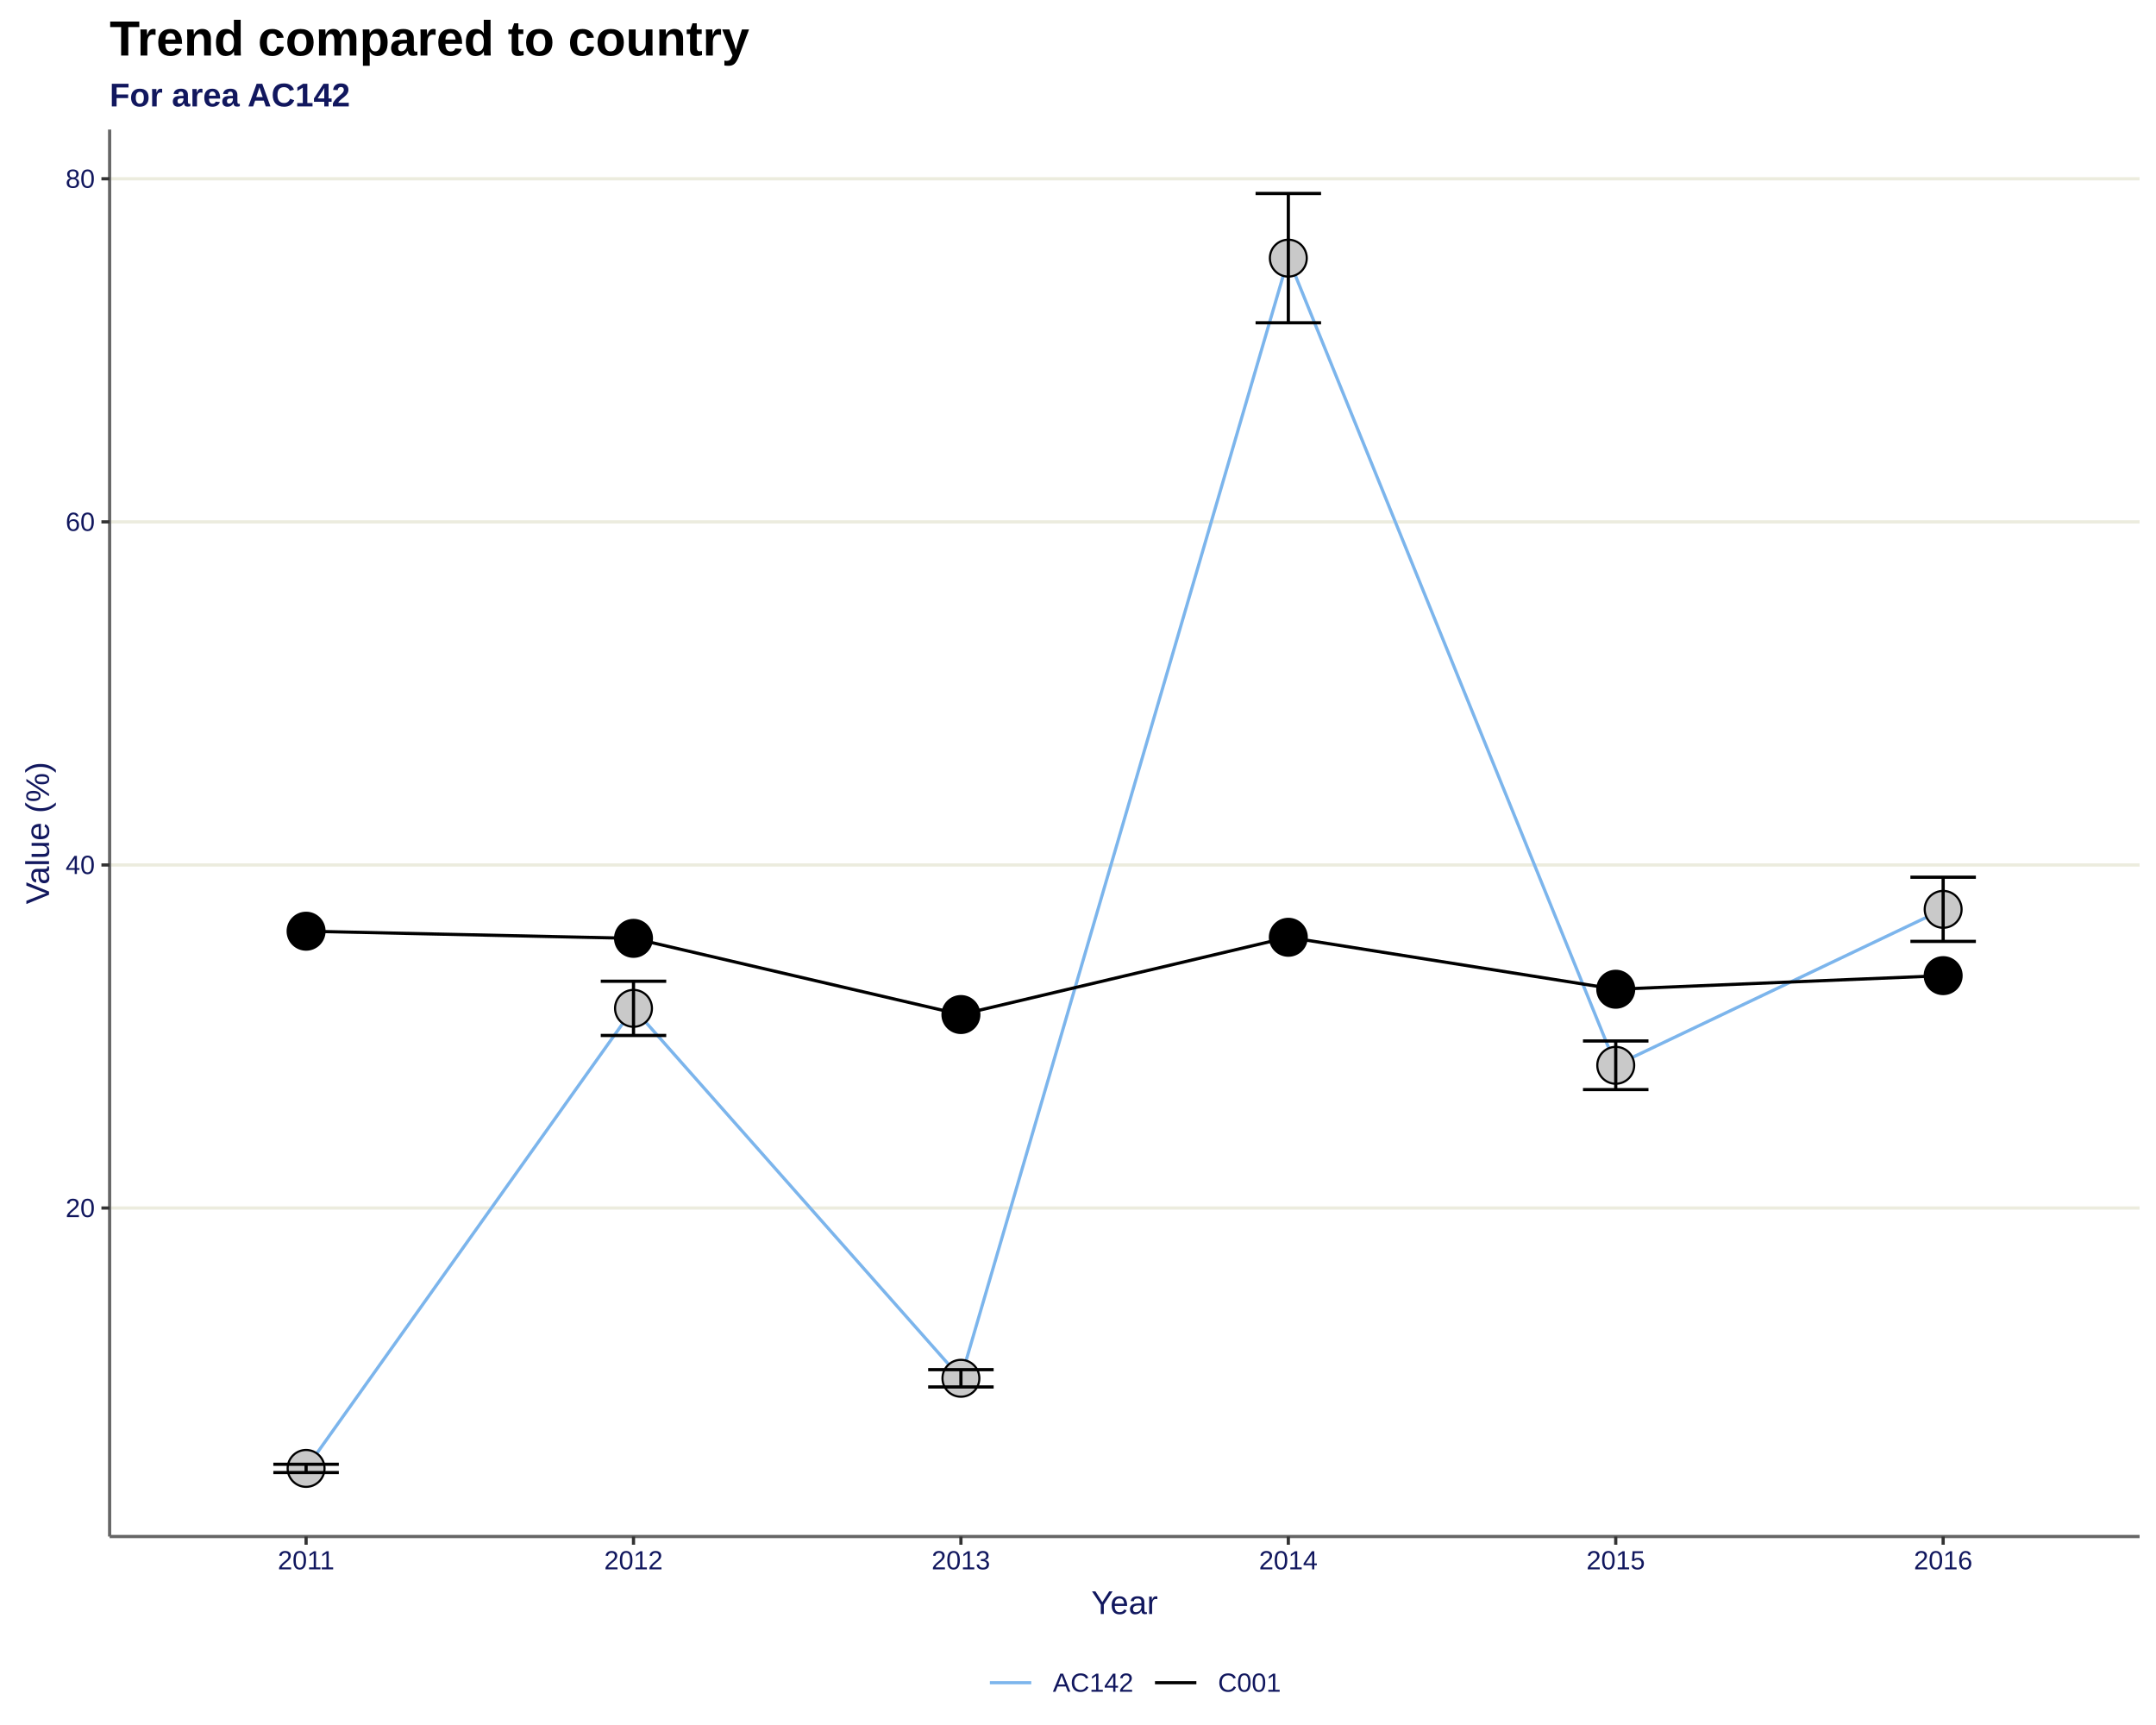
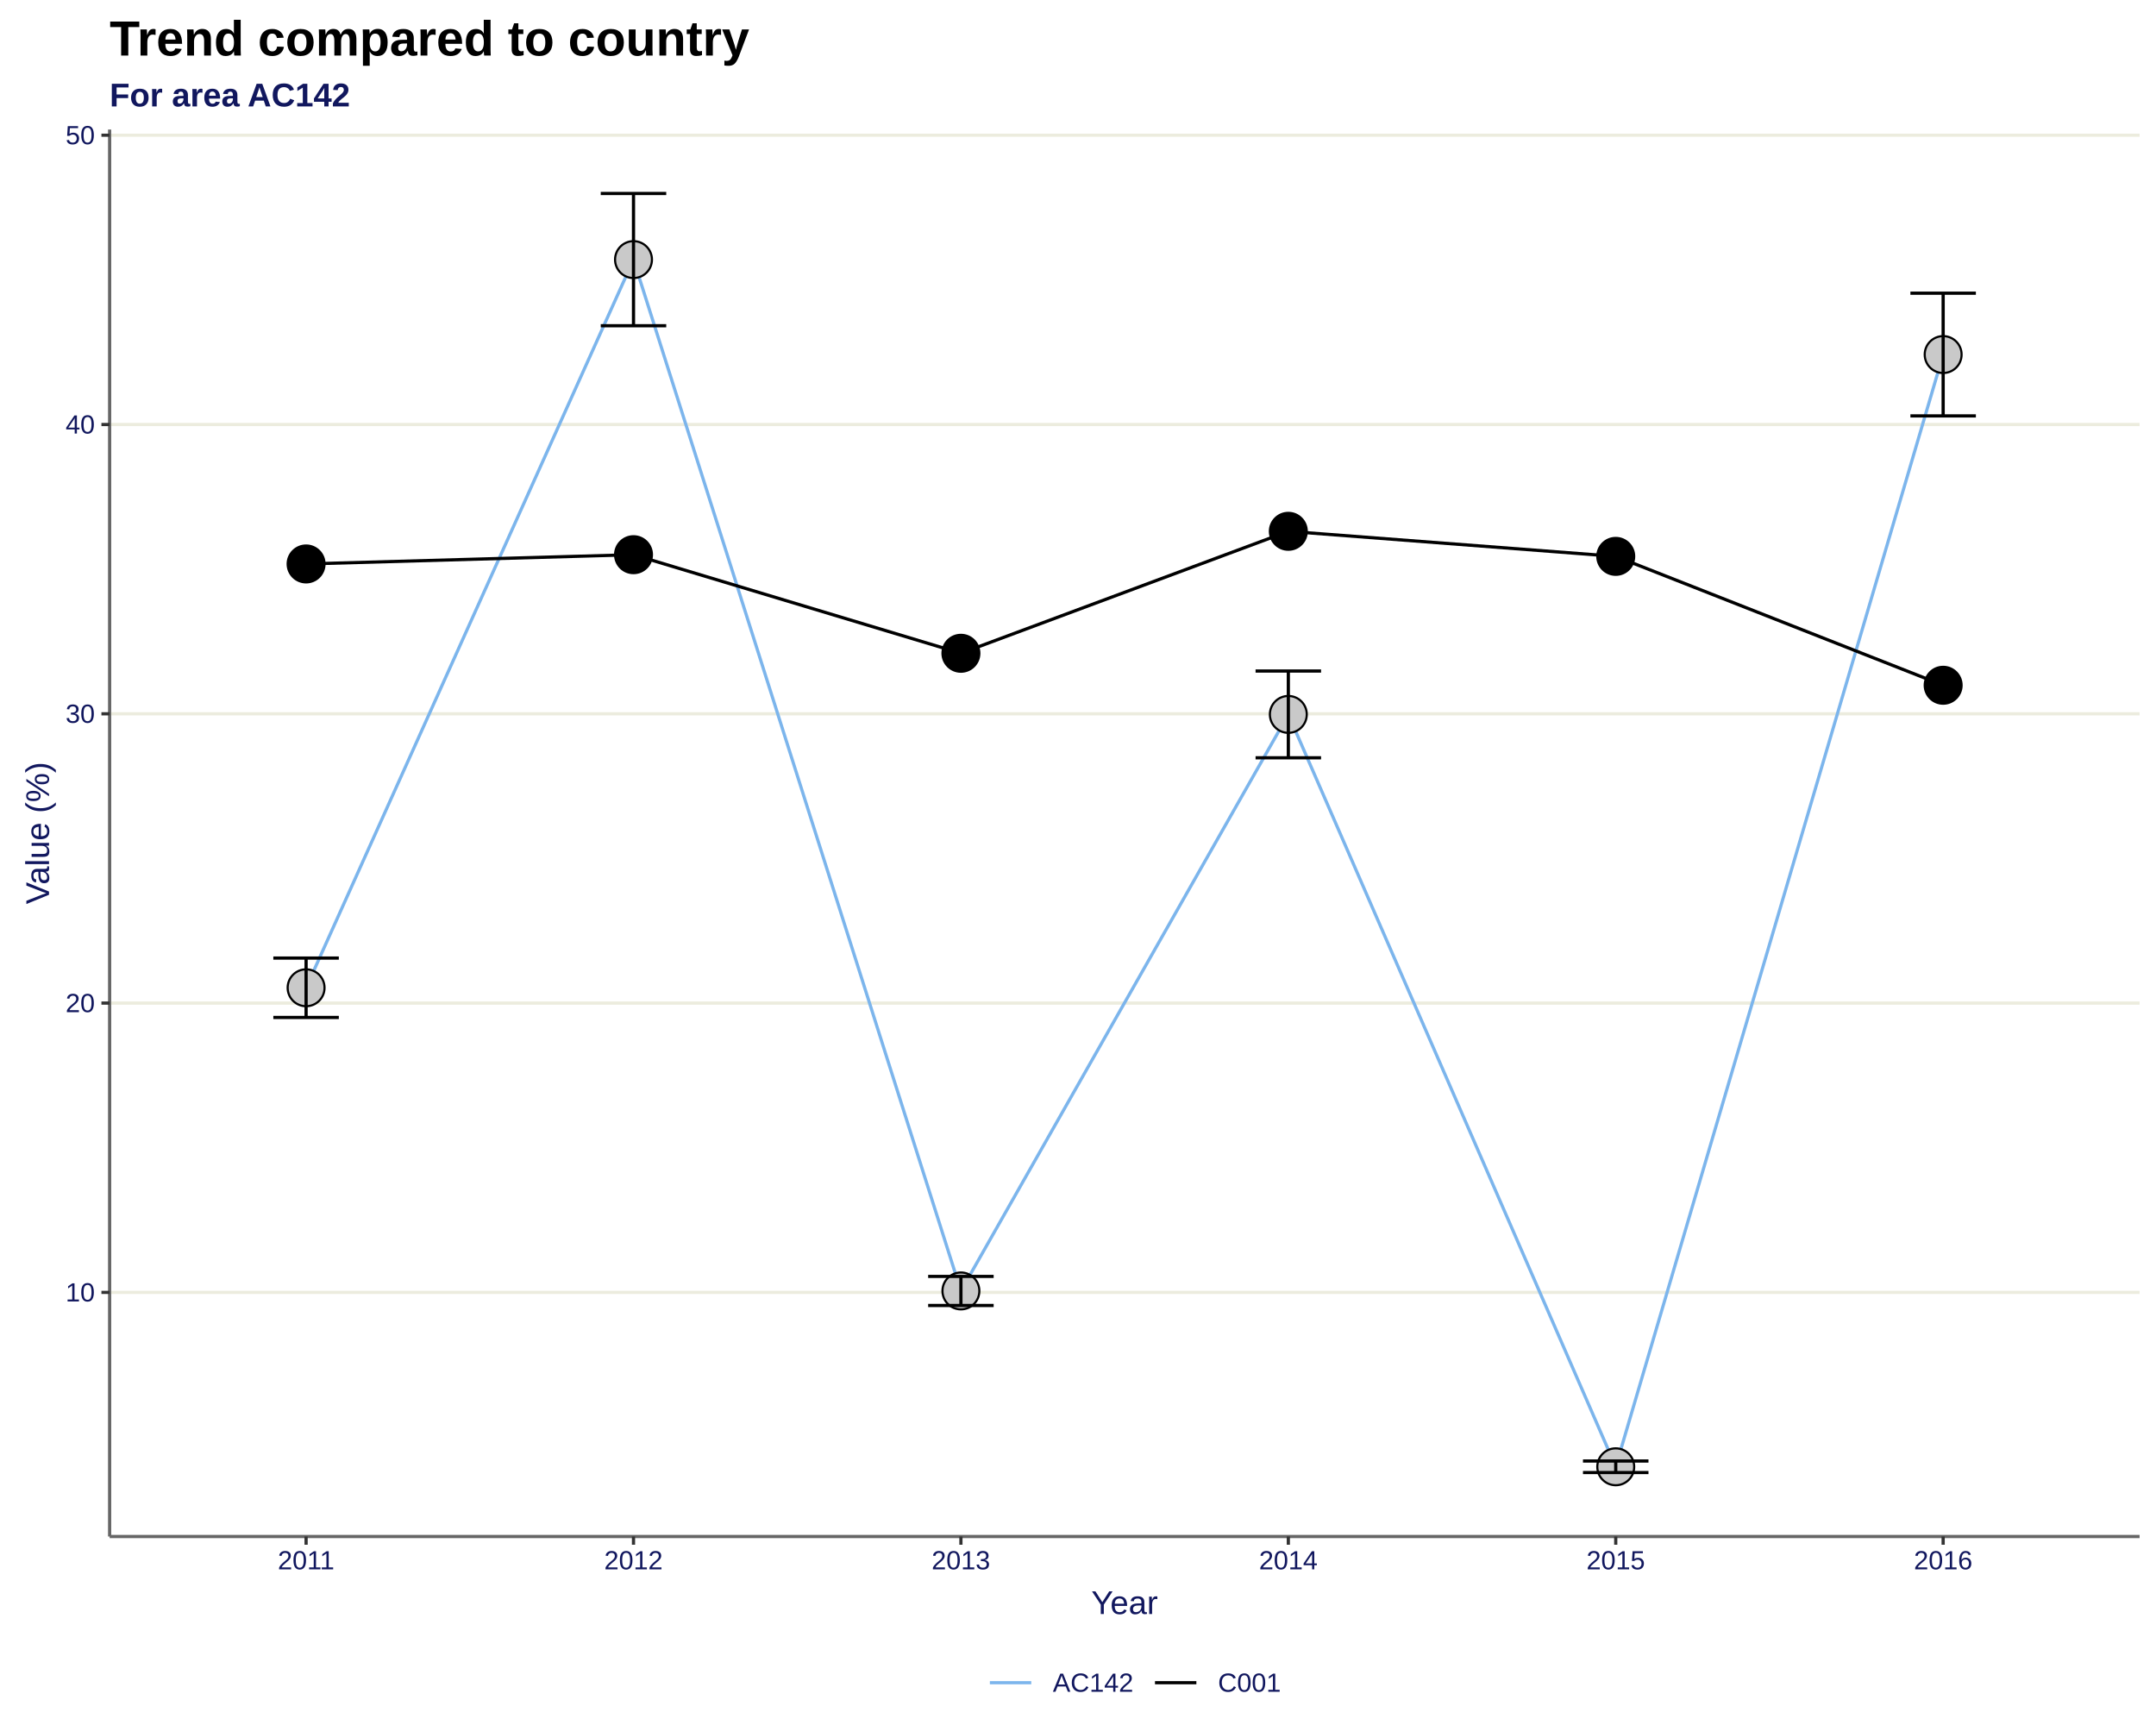
<svg xmlns="http://www.w3.org/2000/svg" viewBox="0 0 720.00 576.00">
  <defs>
    <style type="text/css">
    line, polyline, polygon, path, rect, circle {
      fill: none;
      stroke: #000000;
      stroke-linecap: round;
      stroke-linejoin: round;
      stroke-miterlimit: 10.00;
    }
  </style>
  </defs>
  <rect width="100%" height="100%" style="stroke: none; fill: #FFFFFF;" />
  <defs>
    <clipPath id="cpMzYuNjF8NzE0LjUyfDUxMy4wNnw0My4yNg==">
      <rect x="36.61" y="43.26" width="677.91" height="469.80" />
    </clipPath>
  </defs>
-   <polyline points="36.61,403.38 714.52,403.38 " style="stroke-width: 1.07; stroke: #ECECDE; stroke-linecap: butt;" clip-path="url(#cpMzYuNjF8NzE0LjUyfDUxMy4wNnw0My4yNg==)" />
-   <polyline points="36.61,288.82 714.52,288.82 " style="stroke-width: 1.07; stroke: #ECECDE; stroke-linecap: butt;" clip-path="url(#cpMzYuNjF8NzE0LjUyfDUxMy4wNnw0My4yNg==)" />
-   <polyline points="36.61,174.26 714.52,174.26 " style="stroke-width: 1.07; stroke: #ECECDE; stroke-linecap: butt;" clip-path="url(#cpMzYuNjF8NzE0LjUyfDUxMy4wNnw0My4yNg==)" />
-   <polyline points="36.61,59.69 714.52,59.69 " style="stroke-width: 1.07; stroke: #ECECDE; stroke-linecap: butt;" clip-path="url(#cpMzYuNjF8NzE0LjUyfDUxMy4wNnw0My4yNg==)" />
-   <polyline points="102.22,490.32 211.56,336.70 320.90,460.23 430.24,86.20 539.58,355.72 648.92,303.64 " style="stroke-width: 1.07; stroke: #7CB5EC; stroke-linecap: butt;" clip-path="url(#cpMzYuNjF8NzE0LjUyfDUxMy4wNnw0My4yNg==)" />
-   <polyline points="102.22,310.94 211.56,313.33 320.90,338.77 430.24,312.97 539.58,330.32 648.92,325.78 " style="stroke-width: 1.07; stroke-linecap: butt;" clip-path="url(#cpMzYuNjF8NzE0LjUyfDUxMy4wNnw0My4yNg==)" />
-   <circle cx="102.22" cy="310.94" r="4.62pt" style="stroke-width: 0.71; fill: #000000;" clip-path="url(#cpMzYuNjF8NzE0LjUyfDUxMy4wNnw0My4yNg==)" />
-   <circle cx="211.56" cy="313.33" r="4.62pt" style="stroke-width: 0.71; fill: #000000;" clip-path="url(#cpMzYuNjF8NzE0LjUyfDUxMy4wNnw0My4yNg==)" />
-   <circle cx="320.90" cy="338.77" r="4.62pt" style="stroke-width: 0.71; fill: #000000;" clip-path="url(#cpMzYuNjF8NzE0LjUyfDUxMy4wNnw0My4yNg==)" />
-   <circle cx="430.24" cy="312.97" r="4.62pt" style="stroke-width: 0.71; fill: #000000;" clip-path="url(#cpMzYuNjF8NzE0LjUyfDUxMy4wNnw0My4yNg==)" />
-   <circle cx="539.58" cy="330.32" r="4.62pt" style="stroke-width: 0.71; fill: #000000;" clip-path="url(#cpMzYuNjF8NzE0LjUyfDUxMy4wNnw0My4yNg==)" />
-   <circle cx="648.92" cy="325.78" r="4.62pt" style="stroke-width: 0.71; fill: #000000;" clip-path="url(#cpMzYuNjF8NzE0LjUyfDUxMy4wNnw0My4yNg==)" />
-   <circle cx="102.22" cy="490.32" r="4.62pt" style="stroke-width: 0.71; fill: #C9C9C9;" clip-path="url(#cpMzYuNjF8NzE0LjUyfDUxMy4wNnw0My4yNg==)" />
-   <circle cx="211.56" cy="336.70" r="4.62pt" style="stroke-width: 0.71; fill: #C9C9C9;" clip-path="url(#cpMzYuNjF8NzE0LjUyfDUxMy4wNnw0My4yNg==)" />
-   <circle cx="320.90" cy="460.23" r="4.62pt" style="stroke-width: 0.71; fill: #C9C9C9;" clip-path="url(#cpMzYuNjF8NzE0LjUyfDUxMy4wNnw0My4yNg==)" />
-   <circle cx="430.24" cy="86.20" r="4.62pt" style="stroke-width: 0.71; fill: #C9C9C9;" clip-path="url(#cpMzYuNjF8NzE0LjUyfDUxMy4wNnw0My4yNg==)" />
-   <circle cx="539.58" cy="355.72" r="4.62pt" style="stroke-width: 0.71; fill: #C9C9C9;" clip-path="url(#cpMzYuNjF8NzE0LjUyfDUxMy4wNnw0My4yNg==)" />
-   <circle cx="648.92" cy="303.64" r="4.62pt" style="stroke-width: 0.71; fill: #C9C9C9;" clip-path="url(#cpMzYuNjF8NzE0LjUyfDUxMy4wNnw0My4yNg==)" />
-   <polyline points="91.28,488.94 113.15,488.94 " style="stroke-width: 1.07; stroke-linecap: butt;" clip-path="url(#cpMzYuNjF8NzE0LjUyfDUxMy4wNnw0My4yNg==)" />
-   <polyline points="102.22,488.94 102.22,491.70 " style="stroke-width: 1.07; stroke-linecap: butt;" clip-path="url(#cpMzYuNjF8NzE0LjUyfDUxMy4wNnw0My4yNg==)" />
-   <polyline points="91.28,491.70 113.15,491.70 " style="stroke-width: 1.07; stroke-linecap: butt;" clip-path="url(#cpMzYuNjF8NzE0LjUyfDUxMy4wNnw0My4yNg==)" />
-   <polyline points="200.62,327.64 222.49,327.64 " style="stroke-width: 1.07; stroke-linecap: butt;" clip-path="url(#cpMzYuNjF8NzE0LjUyfDUxMy4wNnw0My4yNg==)" />
-   <polyline points="211.56,327.64 211.56,345.76 " style="stroke-width: 1.07; stroke-linecap: butt;" clip-path="url(#cpMzYuNjF8NzE0LjUyfDUxMy4wNnw0My4yNg==)" />
-   <polyline points="200.62,345.76 222.49,345.76 " style="stroke-width: 1.07; stroke-linecap: butt;" clip-path="url(#cpMzYuNjF8NzE0LjUyfDUxMy4wNnw0My4yNg==)" />
-   <polyline points="309.96,457.35 331.83,457.35 " style="stroke-width: 1.07; stroke-linecap: butt;" clip-path="url(#cpMzYuNjF8NzE0LjUyfDUxMy4wNnw0My4yNg==)" />
-   <polyline points="320.90,457.35 320.90,463.12 " style="stroke-width: 1.07; stroke-linecap: butt;" clip-path="url(#cpMzYuNjF8NzE0LjUyfDUxMy4wNnw0My4yNg==)" />
-   <polyline points="309.96,463.12 331.83,463.12 " style="stroke-width: 1.07; stroke-linecap: butt;" clip-path="url(#cpMzYuNjF8NzE0LjUyfDUxMy4wNnw0My4yNg==)" />
-   <polyline points="419.30,64.61 441.17,64.61 " style="stroke-width: 1.07; stroke-linecap: butt;" clip-path="url(#cpMzYuNjF8NzE0LjUyfDUxMy4wNnw0My4yNg==)" />
-   <polyline points="430.24,64.61 430.24,107.78 " style="stroke-width: 1.07; stroke-linecap: butt;" clip-path="url(#cpMzYuNjF8NzE0LjUyfDUxMy4wNnw0My4yNg==)" />
-   <polyline points="419.30,107.78 441.17,107.78 " style="stroke-width: 1.07; stroke-linecap: butt;" clip-path="url(#cpMzYuNjF8NzE0LjUyfDUxMy4wNnw0My4yNg==)" />
-   <polyline points="528.64,347.60 550.51,347.60 " style="stroke-width: 1.07; stroke-linecap: butt;" clip-path="url(#cpMzYuNjF8NzE0LjUyfDUxMy4wNnw0My4yNg==)" />
-   <polyline points="539.58,347.60 539.58,363.83 " style="stroke-width: 1.07; stroke-linecap: butt;" clip-path="url(#cpMzYuNjF8NzE0LjUyfDUxMy4wNnw0My4yNg==)" />
-   <polyline points="528.64,363.83 550.51,363.83 " style="stroke-width: 1.07; stroke-linecap: butt;" clip-path="url(#cpMzYuNjF8NzE0LjUyfDUxMy4wNnw0My4yNg==)" />
-   <polyline points="637.98,292.92 659.85,292.92 " style="stroke-width: 1.07; stroke-linecap: butt;" clip-path="url(#cpMzYuNjF8NzE0LjUyfDUxMy4wNnw0My4yNg==)" />
-   <polyline points="648.92,292.92 648.92,314.35 " style="stroke-width: 1.07; stroke-linecap: butt;" clip-path="url(#cpMzYuNjF8NzE0LjUyfDUxMy4wNnw0My4yNg==)" />
-   <polyline points="637.98,314.35 659.85,314.35 " style="stroke-width: 1.07; stroke-linecap: butt;" clip-path="url(#cpMzYuNjF8NzE0LjUyfDUxMy4wNnw0My4yNg==)" />
+   <polyline points="36.61,431.55 714.52,431.55 " style="stroke-width: 1.07; stroke: #ECECDE; stroke-linecap: butt;" clip-path="url(#cpMzYuNjF8NzE0LjUyfDUxMy4wNnw0My4yNg==)" />
+   <polyline points="36.61,334.95 714.52,334.95 " style="stroke-width: 1.07; stroke: #ECECDE; stroke-linecap: butt;" clip-path="url(#cpMzYuNjF8NzE0LjUyfDUxMy4wNnw0My4yNg==)" />
+   <polyline points="36.61,238.35 714.52,238.35 " style="stroke-width: 1.07; stroke: #ECECDE; stroke-linecap: butt;" clip-path="url(#cpMzYuNjF8NzE0LjUyfDUxMy4wNnw0My4yNg==)" />
+   <polyline points="36.61,141.75 714.52,141.75 " style="stroke-width: 1.07; stroke: #ECECDE; stroke-linecap: butt;" clip-path="url(#cpMzYuNjF8NzE0LjUyfDUxMy4wNnw0My4yNg==)" />
+   <polyline points="36.61,45.15 714.52,45.15 " style="stroke-width: 1.07; stroke: #ECECDE; stroke-linecap: butt;" clip-path="url(#cpMzYuNjF8NzE0LjUyfDUxMy4wNnw0My4yNg==)" />
+   <polyline points="102.22,329.83 211.56,86.68 320.90,431.06 430.24,238.55 539.58,489.78 648.92,118.39 " style="stroke-width: 1.07; stroke: #7CB5EC; stroke-linecap: butt;" clip-path="url(#cpMzYuNjF8NzE0LjUyfDUxMy4wNnw0My4yNg==)" />
+   <polyline points="102.22,188.31 211.56,185.22 320.90,218.14 430.24,177.41 539.58,185.78 648.92,228.82 " style="stroke-width: 1.07; stroke-linecap: butt;" clip-path="url(#cpMzYuNjF8NzE0LjUyfDUxMy4wNnw0My4yNg==)" />
+   <circle cx="102.22" cy="188.31" r="4.62pt" style="stroke-width: 0.71; fill: #000000;" clip-path="url(#cpMzYuNjF8NzE0LjUyfDUxMy4wNnw0My4yNg==)" />
+   <circle cx="211.56" cy="185.22" r="4.62pt" style="stroke-width: 0.71; fill: #000000;" clip-path="url(#cpMzYuNjF8NzE0LjUyfDUxMy4wNnw0My4yNg==)" />
+   <circle cx="320.90" cy="218.14" r="4.62pt" style="stroke-width: 0.71; fill: #000000;" clip-path="url(#cpMzYuNjF8NzE0LjUyfDUxMy4wNnw0My4yNg==)" />
+   <circle cx="430.24" cy="177.41" r="4.62pt" style="stroke-width: 0.71; fill: #000000;" clip-path="url(#cpMzYuNjF8NzE0LjUyfDUxMy4wNnw0My4yNg==)" />
+   <circle cx="539.58" cy="185.78" r="4.62pt" style="stroke-width: 0.71; fill: #000000;" clip-path="url(#cpMzYuNjF8NzE0LjUyfDUxMy4wNnw0My4yNg==)" />
+   <circle cx="648.92" cy="228.82" r="4.62pt" style="stroke-width: 0.71; fill: #000000;" clip-path="url(#cpMzYuNjF8NzE0LjUyfDUxMy4wNnw0My4yNg==)" />
+   <circle cx="102.22" cy="329.83" r="4.62pt" style="stroke-width: 0.71; fill: #C9C9C9;" clip-path="url(#cpMzYuNjF8NzE0LjUyfDUxMy4wNnw0My4yNg==)" />
+   <circle cx="211.56" cy="86.68" r="4.62pt" style="stroke-width: 0.71; fill: #C9C9C9;" clip-path="url(#cpMzYuNjF8NzE0LjUyfDUxMy4wNnw0My4yNg==)" />
+   <circle cx="320.90" cy="431.06" r="4.62pt" style="stroke-width: 0.71; fill: #C9C9C9;" clip-path="url(#cpMzYuNjF8NzE0LjUyfDUxMy4wNnw0My4yNg==)" />
+   <circle cx="430.24" cy="238.55" r="4.62pt" style="stroke-width: 0.71; fill: #C9C9C9;" clip-path="url(#cpMzYuNjF8NzE0LjUyfDUxMy4wNnw0My4yNg==)" />
+   <circle cx="539.58" cy="489.78" r="4.62pt" style="stroke-width: 0.71; fill: #C9C9C9;" clip-path="url(#cpMzYuNjF8NzE0LjUyfDUxMy4wNnw0My4yNg==)" />
+   <circle cx="648.92" cy="118.39" r="4.62pt" style="stroke-width: 0.71; fill: #C9C9C9;" clip-path="url(#cpMzYuNjF8NzE0LjUyfDUxMy4wNnw0My4yNg==)" />
+   <polyline points="91.28,319.91 113.15,319.91 " style="stroke-width: 1.07; stroke-linecap: butt;" clip-path="url(#cpMzYuNjF8NzE0LjUyfDUxMy4wNnw0My4yNg==)" />
+   <polyline points="102.22,319.91 102.22,339.75 " style="stroke-width: 1.07; stroke-linecap: butt;" clip-path="url(#cpMzYuNjF8NzE0LjUyfDUxMy4wNnw0My4yNg==)" />
+   <polyline points="91.28,339.75 113.15,339.75 " style="stroke-width: 1.07; stroke-linecap: butt;" clip-path="url(#cpMzYuNjF8NzE0LjUyfDUxMy4wNnw0My4yNg==)" />
+   <polyline points="200.62,64.61 222.49,64.61 " style="stroke-width: 1.07; stroke-linecap: butt;" clip-path="url(#cpMzYuNjF8NzE0LjUyfDUxMy4wNnw0My4yNg==)" />
+   <polyline points="211.56,64.61 211.56,108.76 " style="stroke-width: 1.07; stroke-linecap: butt;" clip-path="url(#cpMzYuNjF8NzE0LjUyfDUxMy4wNnw0My4yNg==)" />
+   <polyline points="200.62,108.76 222.49,108.76 " style="stroke-width: 1.07; stroke-linecap: butt;" clip-path="url(#cpMzYuNjF8NzE0LjUyfDUxMy4wNnw0My4yNg==)" />
+   <polyline points="309.96,426.21 331.83,426.21 " style="stroke-width: 1.07; stroke-linecap: butt;" clip-path="url(#cpMzYuNjF8NzE0LjUyfDUxMy4wNnw0My4yNg==)" />
+   <polyline points="320.90,426.21 320.90,435.92 " style="stroke-width: 1.07; stroke-linecap: butt;" clip-path="url(#cpMzYuNjF8NzE0LjUyfDUxMy4wNnw0My4yNg==)" />
+   <polyline points="309.96,435.92 331.83,435.92 " style="stroke-width: 1.07; stroke-linecap: butt;" clip-path="url(#cpMzYuNjF8NzE0LjUyfDUxMy4wNnw0My4yNg==)" />
+   <polyline points="419.30,224.07 441.17,224.07 " style="stroke-width: 1.07; stroke-linecap: butt;" clip-path="url(#cpMzYuNjF8NzE0LjUyfDUxMy4wNnw0My4yNg==)" />
+   <polyline points="430.24,224.07 430.24,253.03 " style="stroke-width: 1.07; stroke-linecap: butt;" clip-path="url(#cpMzYuNjF8NzE0LjUyfDUxMy4wNnw0My4yNg==)" />
+   <polyline points="419.30,253.03 441.17,253.03 " style="stroke-width: 1.07; stroke-linecap: butt;" clip-path="url(#cpMzYuNjF8NzE0LjUyfDUxMy4wNnw0My4yNg==)" />
+   <polyline points="528.64,487.86 550.51,487.86 " style="stroke-width: 1.07; stroke-linecap: butt;" clip-path="url(#cpMzYuNjF8NzE0LjUyfDUxMy4wNnw0My4yNg==)" />
+   <polyline points="539.58,487.86 539.58,491.70 " style="stroke-width: 1.07; stroke-linecap: butt;" clip-path="url(#cpMzYuNjF8NzE0LjUyfDUxMy4wNnw0My4yNg==)" />
+   <polyline points="528.64,491.70 550.51,491.70 " style="stroke-width: 1.07; stroke-linecap: butt;" clip-path="url(#cpMzYuNjF8NzE0LjUyfDUxMy4wNnw0My4yNg==)" />
+   <polyline points="637.98,97.90 659.85,97.90 " style="stroke-width: 1.07; stroke-linecap: butt;" clip-path="url(#cpMzYuNjF8NzE0LjUyfDUxMy4wNnw0My4yNg==)" />
+   <polyline points="648.92,97.90 648.92,138.87 " style="stroke-width: 1.07; stroke-linecap: butt;" clip-path="url(#cpMzYuNjF8NzE0LjUyfDUxMy4wNnw0My4yNg==)" />
+   <polyline points="637.98,138.87 659.85,138.87 " style="stroke-width: 1.07; stroke-linecap: butt;" clip-path="url(#cpMzYuNjF8NzE0LjUyfDUxMy4wNnw0My4yNg==)" />
  <defs>
    <clipPath id="cpMC4wMHw3MjAuMDB8NTc2LjAwfDAuMDA=">
      <rect x="0.00" y="0.00" width="720.00" height="576.00" />
    </clipPath>
  </defs>
  <polyline points="36.61,513.06 36.61,43.26 " style="stroke-width: 1.07; stroke: #666666; stroke-linecap: butt;" clip-path="url(#cpMC4wMHw3MjAuMDB8NTc2LjAwfDAuMDA=)" />
  <g clip-path="url(#cpMC4wMHw3MjAuMDB8NTc2LjAwfDAuMDA=)">
-     <text x="21.90" y="406.40" style="font-size: 8.80px; fill: #11175E; font-family: Liberation Sans;" textLength="9.78px" lengthAdjust="spacingAndGlyphs">20</text>
+     <text x="21.90" y="434.57" style="font-size: 8.80px; fill: #11175E; font-family: Liberation Sans;" textLength="9.78px" lengthAdjust="spacingAndGlyphs">10</text>
  </g>
  <g clip-path="url(#cpMC4wMHw3MjAuMDB8NTc2LjAwfDAuMDA=)">
-     <text x="21.90" y="291.84" style="font-size: 8.80px; fill: #11175E; font-family: Liberation Sans;" textLength="9.78px" lengthAdjust="spacingAndGlyphs">40</text>
+     <text x="21.90" y="337.97" style="font-size: 8.80px; fill: #11175E; font-family: Liberation Sans;" textLength="9.78px" lengthAdjust="spacingAndGlyphs">20</text>
  </g>
  <g clip-path="url(#cpMC4wMHw3MjAuMDB8NTc2LjAwfDAuMDA=)">
-     <text x="21.90" y="177.28" style="font-size: 8.80px; fill: #11175E; font-family: Liberation Sans;" textLength="9.78px" lengthAdjust="spacingAndGlyphs">60</text>
+     <text x="21.90" y="241.37" style="font-size: 8.80px; fill: #11175E; font-family: Liberation Sans;" textLength="9.78px" lengthAdjust="spacingAndGlyphs">30</text>
  </g>
  <g clip-path="url(#cpMC4wMHw3MjAuMDB8NTc2LjAwfDAuMDA=)">
-     <text x="21.90" y="62.72" style="font-size: 8.80px; fill: #11175E; font-family: Liberation Sans;" textLength="9.78px" lengthAdjust="spacingAndGlyphs">80</text>
+     <text x="21.90" y="144.77" style="font-size: 8.80px; fill: #11175E; font-family: Liberation Sans;" textLength="9.78px" lengthAdjust="spacingAndGlyphs">40</text>
  </g>
-   <polyline points="33.87,403.38 36.61,403.38 " style="stroke-width: 1.07; stroke: #333333; stroke-linecap: butt;" clip-path="url(#cpMC4wMHw3MjAuMDB8NTc2LjAwfDAuMDA=)" />
-   <polyline points="33.87,288.82 36.61,288.82 " style="stroke-width: 1.07; stroke: #333333; stroke-linecap: butt;" clip-path="url(#cpMC4wMHw3MjAuMDB8NTc2LjAwfDAuMDA=)" />
-   <polyline points="33.87,174.26 36.61,174.26 " style="stroke-width: 1.07; stroke: #333333; stroke-linecap: butt;" clip-path="url(#cpMC4wMHw3MjAuMDB8NTc2LjAwfDAuMDA=)" />
-   <polyline points="33.87,59.69 36.61,59.69 " style="stroke-width: 1.07; stroke: #333333; stroke-linecap: butt;" clip-path="url(#cpMC4wMHw3MjAuMDB8NTc2LjAwfDAuMDA=)" />
+   <g clip-path="url(#cpMC4wMHw3MjAuMDB8NTc2LjAwfDAuMDA=)">
+     <text x="21.90" y="48.17" style="font-size: 8.80px; fill: #11175E; font-family: Liberation Sans;" textLength="9.78px" lengthAdjust="spacingAndGlyphs">50</text>
+   </g>
+   <polyline points="33.87,431.55 36.61,431.55 " style="stroke-width: 1.07; stroke: #333333; stroke-linecap: butt;" clip-path="url(#cpMC4wMHw3MjAuMDB8NTc2LjAwfDAuMDA=)" />
+   <polyline points="33.87,334.95 36.61,334.95 " style="stroke-width: 1.07; stroke: #333333; stroke-linecap: butt;" clip-path="url(#cpMC4wMHw3MjAuMDB8NTc2LjAwfDAuMDA=)" />
+   <polyline points="33.87,238.35 36.61,238.35 " style="stroke-width: 1.07; stroke: #333333; stroke-linecap: butt;" clip-path="url(#cpMC4wMHw3MjAuMDB8NTc2LjAwfDAuMDA=)" />
+   <polyline points="33.87,141.75 36.61,141.75 " style="stroke-width: 1.07; stroke: #333333; stroke-linecap: butt;" clip-path="url(#cpMC4wMHw3MjAuMDB8NTc2LjAwfDAuMDA=)" />
+   <polyline points="33.87,45.15 36.61,45.15 " style="stroke-width: 1.07; stroke: #333333; stroke-linecap: butt;" clip-path="url(#cpMC4wMHw3MjAuMDB8NTc2LjAwfDAuMDA=)" />
  <polyline points="36.61,513.06 714.52,513.06 " style="stroke-width: 1.07; stroke: #666666; stroke-linecap: butt;" clip-path="url(#cpMC4wMHw3MjAuMDB8NTc2LjAwfDAuMDA=)" />
  <polyline points="102.22,515.80 102.22,513.06 " style="stroke-width: 1.07; stroke: #333333; stroke-linecap: butt;" clip-path="url(#cpMC4wMHw3MjAuMDB8NTc2LjAwfDAuMDA=)" />
  <polyline points="211.56,515.80 211.56,513.06 " style="stroke-width: 1.07; stroke: #333333; stroke-linecap: butt;" clip-path="url(#cpMC4wMHw3MjAuMDB8NTc2LjAwfDAuMDA=)" />
  <polyline points="320.90,515.80 320.90,513.06 " style="stroke-width: 1.07; stroke: #333333; stroke-linecap: butt;" clip-path="url(#cpMC4wMHw3MjAuMDB8NTc2LjAwfDAuMDA=)" />
  <polyline points="430.24,515.80 430.24,513.06 " style="stroke-width: 1.07; stroke: #333333; stroke-linecap: butt;" clip-path="url(#cpMC4wMHw3MjAuMDB8NTc2LjAwfDAuMDA=)" />
  <polyline points="539.58,515.80 539.58,513.06 " style="stroke-width: 1.07; stroke: #333333; stroke-linecap: butt;" clip-path="url(#cpMC4wMHw3MjAuMDB8NTc2LjAwfDAuMDA=)" />
  <polyline points="648.92,515.80 648.92,513.06 " style="stroke-width: 1.07; stroke: #333333; stroke-linecap: butt;" clip-path="url(#cpMC4wMHw3MjAuMDB8NTc2LjAwfDAuMDA=)" />
  <g clip-path="url(#cpMC4wMHw3MjAuMDB8NTc2LjAwfDAuMDA=)">
    <text x="92.76" y="524.03" style="font-size: 8.80px; fill: #11175E; font-family: Liberation Sans;" textLength="18.91px" lengthAdjust="spacingAndGlyphs">2011</text>
  </g>
  <g clip-path="url(#cpMC4wMHw3MjAuMDB8NTc2LjAwfDAuMDA=)">
    <text x="201.77" y="524.03" style="font-size: 8.80px; fill: #11175E; font-family: Liberation Sans;" textLength="19.56px" lengthAdjust="spacingAndGlyphs">2012</text>
  </g>
  <g clip-path="url(#cpMC4wMHw3MjAuMDB8NTc2LjAwfDAuMDA=)">
    <text x="311.11" y="524.03" style="font-size: 8.80px; fill: #11175E; font-family: Liberation Sans;" textLength="19.56px" lengthAdjust="spacingAndGlyphs">2013</text>
  </g>
  <g clip-path="url(#cpMC4wMHw3MjAuMDB8NTc2LjAwfDAuMDA=)">
    <text x="420.45" y="524.03" style="font-size: 8.80px; fill: #11175E; font-family: Liberation Sans;" textLength="19.56px" lengthAdjust="spacingAndGlyphs">2014</text>
  </g>
  <g clip-path="url(#cpMC4wMHw3MjAuMDB8NTc2LjAwfDAuMDA=)">
    <text x="529.79" y="524.03" style="font-size: 8.80px; fill: #11175E; font-family: Liberation Sans;" textLength="19.56px" lengthAdjust="spacingAndGlyphs">2015</text>
  </g>
  <g clip-path="url(#cpMC4wMHw3MjAuMDB8NTc2LjAwfDAuMDA=)">
    <text x="639.14" y="524.03" style="font-size: 8.80px; fill: #11175E; font-family: Liberation Sans;" textLength="19.56px" lengthAdjust="spacingAndGlyphs">2016</text>
  </g>
  <g clip-path="url(#cpMC4wMHw3MjAuMDB8NTc2LjAwfDAuMDA=)">
    <text x="364.45" y="538.95" style="font-size: 11.00px; fill: #11175E; font-family: Liberation Sans;" textLength="22.23px" lengthAdjust="spacingAndGlyphs">Year</text>
  </g>
  <g clip-path="url(#cpMC4wMHw3MjAuMDB8NTc2LjAwfDAuMDA=)">
    <text transform="translate(16.37,301.91) rotate(-90)" style="font-size: 11.00px; fill: #11175E; font-family: Liberation Sans;" textLength="47.50px" lengthAdjust="spacingAndGlyphs">Value (%)</text>
  </g>
  <rect x="323.36" y="553.24" width="104.42" height="17.28" style="stroke-width: 1.07; stroke: none; fill: #FFFFFF;" clip-path="url(#cpMC4wMHw3MjAuMDB8NTc2LjAwfDAuMDA=)" />
  <rect x="328.84" y="553.24" width="17.28" height="17.28" style="stroke-width: 1.07; stroke: #FFFFFF;" clip-path="url(#cpMC4wMHw3MjAuMDB8NTc2LjAwfDAuMDA=)" />
  <line x1="330.57" y1="561.88" x2="344.39" y2="561.88" style="stroke-width: 1.07; stroke: #7CB5EC; stroke-linecap: butt;" clip-path="url(#cpMC4wMHw3MjAuMDB8NTc2LjAwfDAuMDA=)" />
  <rect x="383.98" y="553.24" width="17.28" height="17.28" style="stroke-width: 1.07; stroke: #FFFFFF;" clip-path="url(#cpMC4wMHw3MjAuMDB8NTc2LjAwfDAuMDA=)" />
  <line x1="385.71" y1="561.88" x2="399.53" y2="561.88" style="stroke-width: 1.07; stroke-linecap: butt;" clip-path="url(#cpMC4wMHw3MjAuMDB8NTc2LjAwfDAuMDA=)" />
  <g clip-path="url(#cpMC4wMHw3MjAuMDB8NTc2LjAwfDAuMDA=)">
    <text x="351.60" y="564.90" style="font-size: 8.80px; fill: #11175E; font-family: Liberation Sans;" textLength="26.91px" lengthAdjust="spacingAndGlyphs">AC142</text>
  </g>
  <g clip-path="url(#cpMC4wMHw3MjAuMDB8NTc2LjAwfDAuMDA=)">
    <text x="406.74" y="564.90" style="font-size: 8.80px; fill: #11175E; font-family: Liberation Sans;" textLength="21.03px" lengthAdjust="spacingAndGlyphs">C001</text>
  </g>
  <g clip-path="url(#cpMC4wMHw3MjAuMDB8NTc2LjAwfDAuMDA=)">
    <text x="36.61" y="35.54" style="font-size: 11.00px; font-weight: bold; fill: #11175E; font-family: Liberation Sans;" textLength="80.34px" lengthAdjust="spacingAndGlyphs">For area AC142</text>
  </g>
  <g clip-path="url(#cpMC4wMHw3MjAuMDB8NTc2LjAwfDAuMDA=)">
    <text x="36.61" y="18.55" style="font-size: 16.50px; font-weight: bold; font-family: Liberation Sans;" textLength="213.58px" lengthAdjust="spacingAndGlyphs">Trend compared to country</text>
  </g>
</svg>
